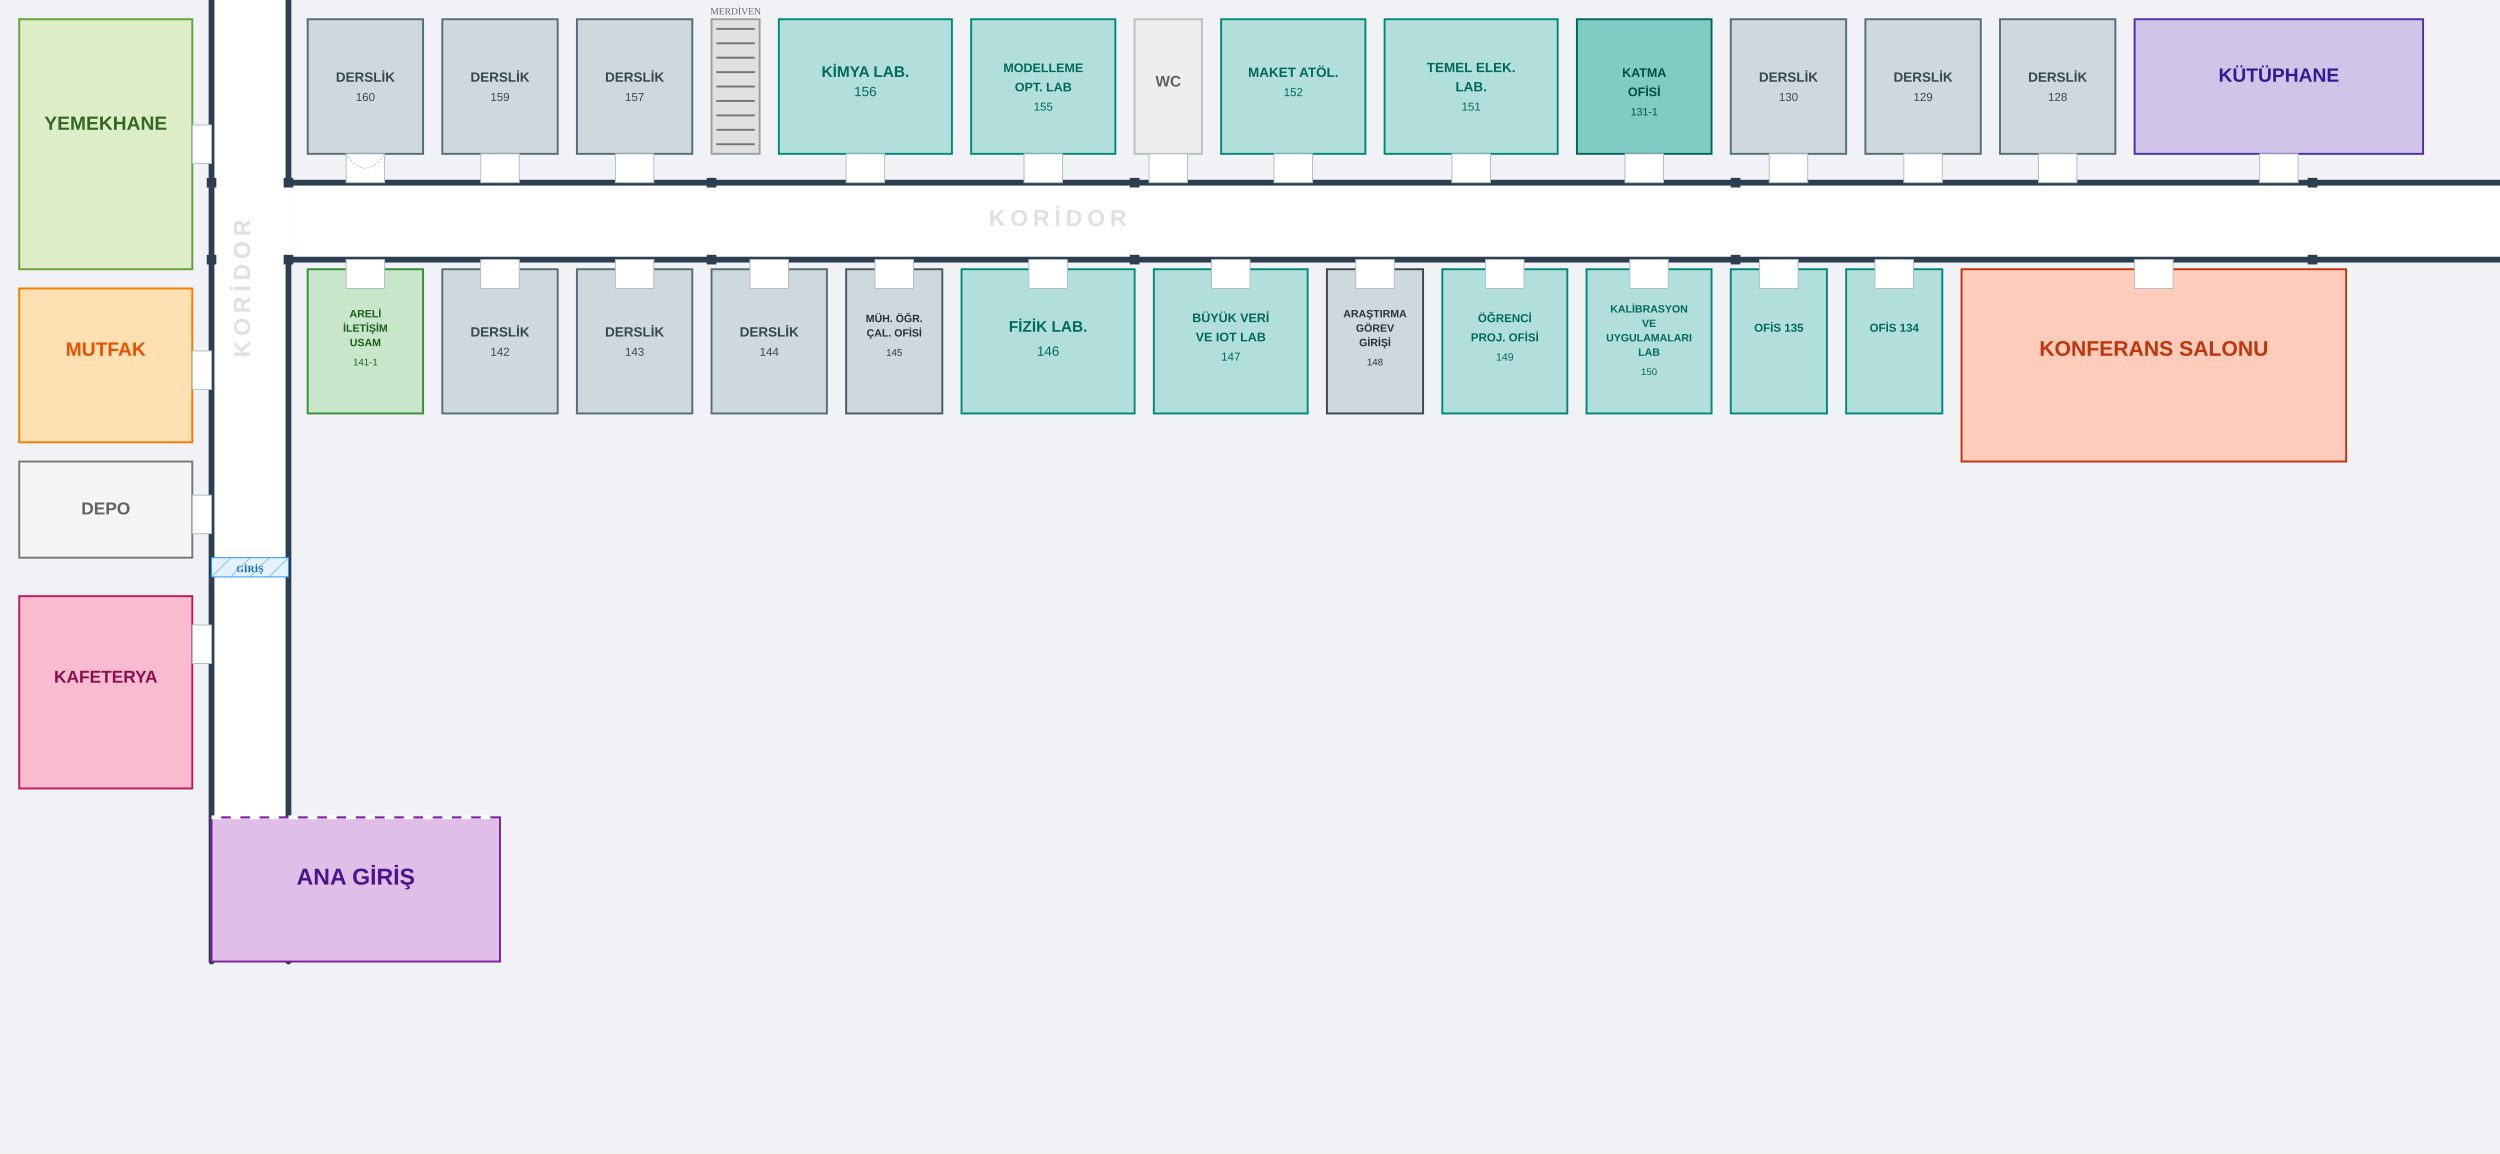
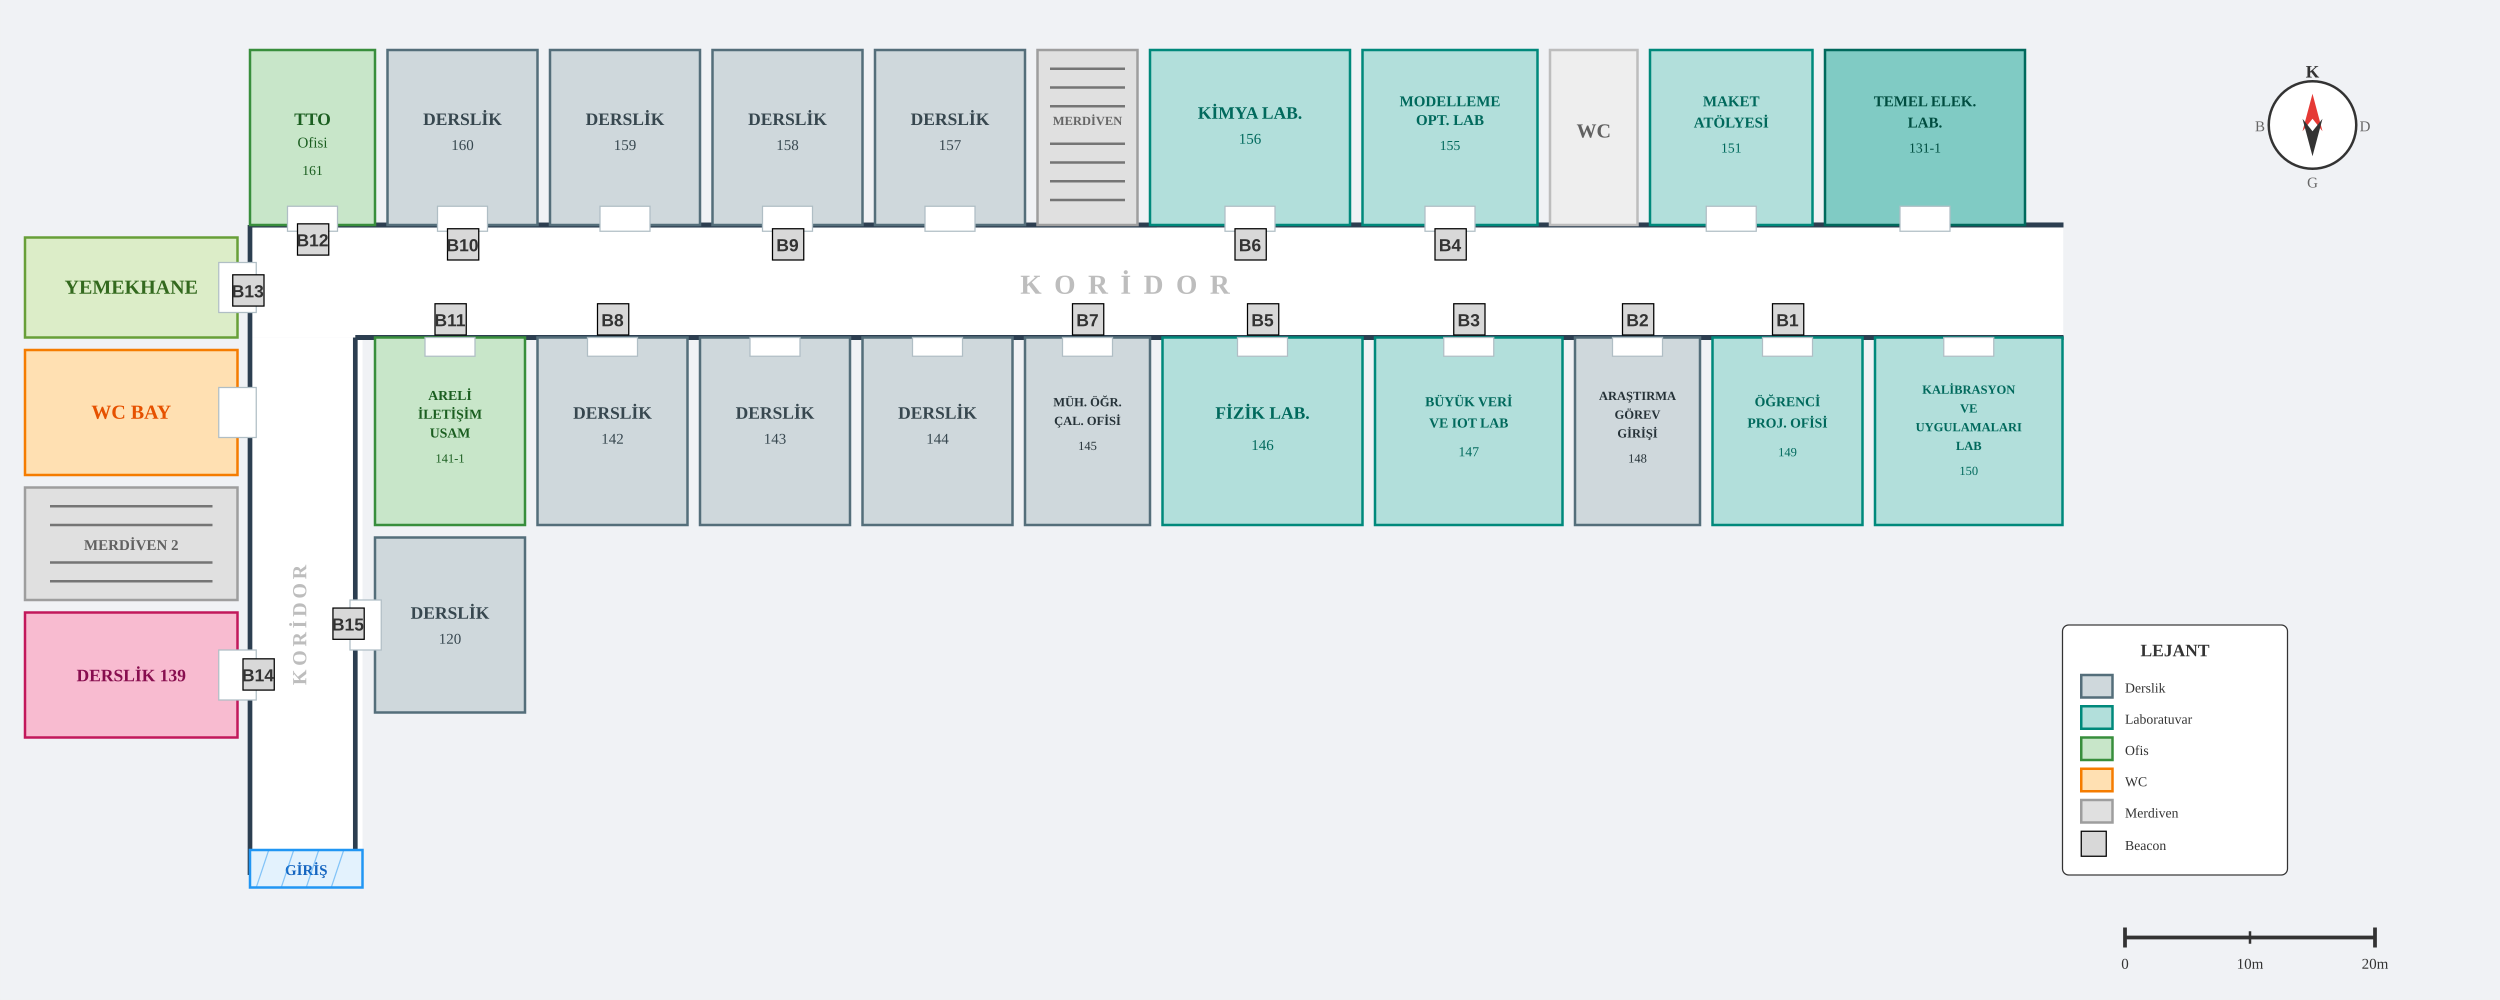
- <svg xmlns="http://www.w3.org/2000/svg" width="2600" height="1200" viewBox="0 0 2600 1200">
-   <rect x="0" y="0" width="2600" height="1200" fill="#f0f2f5" />
-   <rect x="220" y="0" width="80" height="1000" fill="#ffffff" />
-   <rect x="300" y="190" width="2500" height="80" fill="#ffffff" />
-   <g stroke="#2c3e50" stroke-width="6" fill="none" stroke-linecap="round">
-     <line x1="220" y1="0" x2="220" y2="1000" />
-     <line x1="300" y1="0" x2="300" y2="190" />
-     <line x1="300" y1="270" x2="300" y2="1000" />
-     <line x1="300" y1="190" x2="2800" y2="190" />
-     <line x1="300" y1="270" x2="2800" y2="270" />
-   </g>
-   <g fill="#2c3e50">
-     <rect x="215" y="185" width="10" height="10" />
-     <rect x="295" y="185" width="10" height="10" />
-     <rect x="295" y="265" width="10" height="10" />
-     <rect x="215" y="265" width="10" height="10" />
-     <rect x="735" y="185" width="10" height="10" />
-     <rect x="735" y="265" width="10" height="10" />
-     <rect x="1175" y="185" width="10" height="10" />
-     <rect x="1175" y="265" width="10" height="10" />
-     <rect x="1800" y="185" width="10" height="10" />
-     <rect x="1800" y="265" width="10" height="10" />
-     <rect x="2400" y="185" width="10" height="10" />
-     <rect x="2400" y="265" width="10" height="10" />
-   </g>
-   <rect x="1800" y="20" width="120" height="140" fill="#cfd8dc" stroke="#546e7a" stroke-width="2" />
-   <text x="1860" y="85" text-anchor="middle" font-size="14" fill="#37474f" font-weight="bold" font-family="Arial">DERSLİK</text>
-   <text x="1860" y="105" text-anchor="middle" font-size="12" fill="#37474f" font-family="Arial">130</text>
-   <rect x="1840" y="160" width="40" height="30" fill="#fff" stroke="#b0bec5" stroke-width="1" />
-   <rect x="1940" y="20" width="120" height="140" fill="#cfd8dc" stroke="#546e7a" stroke-width="2" />
-   <text x="2000" y="85" text-anchor="middle" font-size="14" fill="#37474f" font-weight="bold" font-family="Arial">DERSLİK</text>
-   <text x="2000" y="105" text-anchor="middle" font-size="12" fill="#37474f" font-family="Arial">129</text>
-   <rect x="1980" y="160" width="40" height="30" fill="#fff" stroke="#b0bec5" stroke-width="1" />
-   <rect x="2080" y="20" width="120" height="140" fill="#cfd8dc" stroke="#546e7a" stroke-width="2" />
-   <text x="2140" y="85" text-anchor="middle" font-size="14" fill="#37474f" font-weight="bold" font-family="Arial">DERSLİK</text>
-   <text x="2140" y="105" text-anchor="middle" font-size="12" fill="#37474f" font-family="Arial">128</text>
-   <rect x="2120" y="160" width="40" height="30" fill="#fff" stroke="#b0bec5" stroke-width="1" />
-   <rect x="2220" y="20" width="300" height="140" fill="#d1c4e9" stroke="#512da8" stroke-width="2" />
-   <text x="2370" y="85" text-anchor="middle" font-size="20" fill="#311b92" font-weight="bold" font-family="Arial">KÜTÜPHANE</text>
-   <rect x="2350" y="160" width="40" height="30" fill="#fff" stroke="#b0bec5" stroke-width="1" />
-   <rect x="1800" y="280" width="100" height="150" fill="#b2dfdb" stroke="#00897b" stroke-width="2" />
-   <text x="1850" y="345" text-anchor="middle" font-size="12" fill="#00695c" font-weight="bold" font-family="Arial">OFİS 135</text>
-   <rect x="1830" y="270" width="40" height="30" fill="#fff" stroke="#b0bec5" stroke-width="1" />
-   <rect x="1920" y="280" width="100" height="150" fill="#b2dfdb" stroke="#00897b" stroke-width="2" />
-   <text x="1970" y="345" text-anchor="middle" font-size="12" fill="#00695c" font-weight="bold" font-family="Arial">OFİS 134</text>
-   <rect x="1950" y="270" width="40" height="30" fill="#fff" stroke="#b0bec5" stroke-width="1" />
-   <rect x="2040" y="280" width="400" height="200" fill="#ffccbc" stroke="#bf360c" stroke-width="2" />
-   <text x="2240" y="370" text-anchor="middle" font-size="22" fill="#bf360c" font-weight="bold" font-family="Arial">KONFERANS SALONU</text>
-   <rect x="2220" y="270" width="40" height="30" fill="#fff" stroke="#b0bec5" stroke-width="1" />
-   <rect x="20" y="620" width="180" height="200" fill="#f8bbd0" stroke="#c2185b" stroke-width="2" />
-   <text x="110" y="710" text-anchor="middle" font-size="18" fill="#880e4f" font-weight="bold" font-family="Arial">KAFETERYA</text>
-   <rect x="200" y="650" width="20" height="40" fill="#fff" stroke="#b0bec5" stroke-width="1" />
-   <rect x="220" y="850" width="300" height="150" fill="#e1bee7" stroke="#7b1fa2" stroke-width="2" />
-   <text x="370" y="920" text-anchor="middle" font-size="24" fill="#4a148c" font-weight="bold" font-family="Arial">ANA GİRİŞ</text>
-   <path d="M220 850 L520 850" stroke="#fff" stroke-width="4" stroke-dasharray="10,10" />
-   <rect x="320" y="20" width="120" height="140" fill="#cfd8dc" stroke="#546e7a" stroke-width="2" />
-   <text x="380" y="85" text-anchor="middle" font-size="14" fill="#37474f" font-weight="bold" font-family="Arial">DERSLİK</text>
-   <text x="380" y="105" text-anchor="middle" font-size="12" fill="#37474f" font-family="Arial">160</text>
-   <rect x="360" y="160" width="40" height="30" fill="#fff" stroke="#b0bec5" stroke-width="1" />
-   <path d="M360 160 Q380 190 400 160" fill="none" stroke="#b0bec5" stroke-width="1" stroke-dasharray="2,2" />
-   <rect x="460" y="20" width="120" height="140" fill="#cfd8dc" stroke="#546e7a" stroke-width="2" />
-   <text x="520" y="85" text-anchor="middle" font-size="14" fill="#37474f" font-weight="bold" font-family="Arial">DERSLİK</text>
-   <text x="520" y="105" text-anchor="middle" font-size="12" fill="#37474f" font-family="Arial">159</text>
-   <rect x="500" y="160" width="40" height="30" fill="#fff" stroke="#b0bec5" stroke-width="1" />
-   <rect x="600" y="20" width="120" height="140" fill="#cfd8dc" stroke="#546e7a" stroke-width="2" />
-   <text x="660" y="85" text-anchor="middle" font-size="14" fill="#37474f" font-weight="bold" font-family="Arial">DERSLİK</text>
-   <text x="660" y="105" text-anchor="middle" font-size="12" fill="#37474f" font-family="Arial">157</text>
-   <rect x="640" y="160" width="40" height="30" fill="#fff" stroke="#b0bec5" stroke-width="1" />
-   <rect x="740" y="20" width="50" height="140" fill="#e0e0e0" stroke="#9e9e9e" stroke-width="2" />
-   <g stroke="#757575" stroke-width="2">
-     <line x1="745" y1="30" x2="785" y2="30" />
-     <line x1="745" y1="45" x2="785" y2="45" />
-     <line x1="745" y1="60" x2="785" y2="60" />
-     <line x1="745" y1="75" x2="785" y2="75" />
-     <line x1="745" y1="90" x2="785" y2="90" />
-     <line x1="745" y1="105" x2="785" y2="105" />
-     <line x1="745" y1="120" x2="785" y2="120" />
-     <line x1="745" y1="135" x2="785" y2="135" />
-     <line x1="745" y1="150" x2="785" y2="150" />
-   </g>
-   <text x="765" y="15" text-anchor="middle" font-size="10" fill="#666">MERDİVEN</text>
-   <rect x="810" y="20" width="180" height="140" fill="#b2dfdb" stroke="#00897b" stroke-width="2" />
-   <text x="900" y="80" text-anchor="middle" font-size="16" fill="#00695c" font-weight="bold" font-family="Arial">KİMYA LAB.</text>
-   <text x="900" y="100" text-anchor="middle" font-size="14" fill="#00695c" font-family="Arial">156</text>
-   <rect x="880" y="160" width="40" height="30" fill="#fff" stroke="#b0bec5" stroke-width="1" />
-   <rect x="1010" y="20" width="150" height="140" fill="#b2dfdb" stroke="#00897b" stroke-width="2" />
-   <text x="1085" y="75" text-anchor="middle" font-size="13" fill="#00695c" font-weight="bold" font-family="Arial">MODELLEME</text>
-   <text x="1085" y="95" text-anchor="middle" font-size="13" fill="#00695c" font-weight="bold" font-family="Arial">OPT. LAB</text>
-   <text x="1085" y="115" text-anchor="middle" font-size="12" fill="#00695c" font-family="Arial">155</text>
-   <rect x="1065" y="160" width="40" height="30" fill="#fff" stroke="#b0bec5" stroke-width="1" />
-   <rect x="1180" y="20" width="70" height="140" fill="#eeeeee" stroke="#bdbdbd" stroke-width="2" />
-   <text x="1215" y="90" text-anchor="middle" font-size="16" fill="#616161" font-weight="bold" font-family="Arial">WC</text>
-   <rect x="1195" y="160" width="40" height="30" fill="#fff" stroke="#b0bec5" stroke-width="1" />
-   <rect x="1270" y="20" width="150" height="140" fill="#b2dfdb" stroke="#00897b" stroke-width="2" />
-   <text x="1345" y="80" text-anchor="middle" font-size="14" fill="#00695c" font-weight="bold" font-family="Arial">MAKET ATÖL.</text>
-   <text x="1345" y="100" text-anchor="middle" font-size="12" fill="#00695c" font-family="Arial">152</text>
-   <rect x="1325" y="160" width="40" height="30" fill="#fff" stroke="#b0bec5" stroke-width="1" />
-   <rect x="1440" y="20" width="180" height="140" fill="#b2dfdb" stroke="#00897b" stroke-width="2" />
-   <text x="1530" y="75" text-anchor="middle" font-size="14" fill="#00695c" font-weight="bold" font-family="Arial">TEMEL ELEK.</text>
-   <text x="1530" y="95" text-anchor="middle" font-size="14" fill="#00695c" font-weight="bold" font-family="Arial">LAB.</text>
-   <text x="1530" y="115" text-anchor="middle" font-size="12" fill="#00695c" font-family="Arial">151</text>
-   <rect x="1510" y="160" width="40" height="30" fill="#fff" stroke="#b0bec5" stroke-width="1" />
-   <rect x="1640" y="20" width="140" height="140" fill="#80cbc4" stroke="#00695c" stroke-width="2" />
-   <text x="1710" y="80" text-anchor="middle" font-size="13" fill="#004d40" font-weight="bold" font-family="Arial">KATMA</text>
-   <text x="1710" y="100" text-anchor="middle" font-size="13" fill="#004d40" font-weight="bold" font-family="Arial">OFİSİ</text>
-   <text x="1710" y="120" text-anchor="middle" font-size="11" fill="#004d40" font-family="Arial">131-1</text>
-   <rect x="1690" y="160" width="40" height="30" fill="#fff" stroke="#b0bec5" stroke-width="1" />
-   <text x="1100" y="235" text-anchor="middle" font-size="24" fill="#e0e0e0" font-weight="bold" font-family="Arial" letter-spacing="5">KORİDOR</text>
-   <text x="260" y="300" text-anchor="middle" font-size="24" fill="#e0e0e0" font-weight="bold" font-family="Arial" letter-spacing="5" transform="rotate(-90 260 300)">KORİDOR</text>
-   <rect x="20" y="20" width="180" height="260" fill="#dcedc8" stroke="#689f38" stroke-width="2" />
-   <text x="110" y="135" text-anchor="middle" font-size="20" fill="#33691e" font-weight="bold" font-family="Arial">YEMEKHANE</text>
-   <rect x="200" y="130" width="20" height="40" fill="#fff" stroke="#b0bec5" stroke-width="1" />
-   <rect x="20" y="300" width="180" height="160" fill="#ffe0b2" stroke="#f57c00" stroke-width="2" />
-   <text x="110" y="370" text-anchor="middle" font-size="20" fill="#e65100" font-weight="bold" font-family="Arial">MUTFAK</text>
-   <rect x="200" y="365" width="20" height="40" fill="#fff" stroke="#b0bec5" stroke-width="1" />
-   <rect x="20" y="480" width="180" height="100" fill="#f5f5f5" stroke="#757575" stroke-width="2" />
-   <text x="110" y="535" text-anchor="middle" font-size="18" fill="#616161" font-weight="bold" font-family="Arial">DEPO</text>
-   <rect x="200" y="515" width="20" height="40" fill="#fff" stroke="#b0bec5" stroke-width="1" />
-   <rect x="220" y="580" width="80" height="20" fill="#e3f2fd" stroke="#2196f3" stroke-width="1" />
-   <text x="260" y="595" text-anchor="middle" font-size="10" fill="#1565c0" font-weight="bold">GİRİŞ</text>
-   <path d="M220 600 L240 580 M240 600 L260 580 M260 600 L280 580 M280 600 L300 580" stroke="#2196f3" stroke-width="1" opacity="0.5" />
-   <rect x="320" y="280" width="120" height="150" fill="#c8e6c9" stroke="#388e3c" stroke-width="2" />
-   <text x="380" y="330" text-anchor="middle" font-size="11" fill="#1b5e20" font-weight="bold" font-family="Arial">ARELİ</text>
-   <text x="380" y="345" text-anchor="middle" font-size="11" fill="#1b5e20" font-weight="bold" font-family="Arial">İLETİŞİM</text>
-   <text x="380" y="360" text-anchor="middle" font-size="11" fill="#1b5e20" font-weight="bold" font-family="Arial">USAM</text>
-   <text x="380" y="380" text-anchor="middle" font-size="10" fill="#1b5e20" font-family="Arial">141-1</text>
-   <rect x="360" y="270" width="40" height="30" fill="#fff" stroke="#b0bec5" stroke-width="1" />
-   <rect x="460" y="280" width="120" height="150" fill="#cfd8dc" stroke="#546e7a" stroke-width="2" />
-   <text x="520" y="350" text-anchor="middle" font-size="14" fill="#37474f" font-weight="bold" font-family="Arial">DERSLİK</text>
-   <text x="520" y="370" text-anchor="middle" font-size="12" fill="#37474f" font-family="Arial">142</text>
-   <rect x="500" y="270" width="40" height="30" fill="#fff" stroke="#b0bec5" stroke-width="1" />
-   <rect x="600" y="280" width="120" height="150" fill="#cfd8dc" stroke="#546e7a" stroke-width="2" />
-   <text x="660" y="350" text-anchor="middle" font-size="14" fill="#37474f" font-weight="bold" font-family="Arial">DERSLİK</text>
-   <text x="660" y="370" text-anchor="middle" font-size="12" fill="#37474f" font-family="Arial">143</text>
-   <rect x="640" y="270" width="40" height="30" fill="#fff" stroke="#b0bec5" stroke-width="1" />
-   <rect x="740" y="280" width="120" height="150" fill="#cfd8dc" stroke="#546e7a" stroke-width="2" />
-   <text x="800" y="350" text-anchor="middle" font-size="14" fill="#37474f" font-weight="bold" font-family="Arial">DERSLİK</text>
-   <text x="800" y="370" text-anchor="middle" font-size="12" fill="#37474f" font-family="Arial">144</text>
-   <rect x="780" y="270" width="40" height="30" fill="#fff" stroke="#b0bec5" stroke-width="1" />
-   <rect x="880" y="280" width="100" height="150" fill="#cfd8dc" stroke="#455a64" stroke-width="2" />
-   <text x="930" y="335" text-anchor="middle" font-size="11" fill="#263238" font-weight="bold" font-family="Arial">MÜH. ÖĞR.</text>
-   <text x="930" y="350" text-anchor="middle" font-size="11" fill="#263238" font-weight="bold" font-family="Arial">ÇAL. OFİSİ</text>
-   <text x="930" y="370" text-anchor="middle" font-size="10" fill="#263238" font-family="Arial">145</text>
-   <rect x="910" y="270" width="40" height="30" fill="#fff" stroke="#b0bec5" stroke-width="1" />
-   <rect x="1000" y="280" width="180" height="150" fill="#b2dfdb" stroke="#00897b" stroke-width="2" />
-   <text x="1090" y="345" text-anchor="middle" font-size="16" fill="#00695c" font-weight="bold" font-family="Arial">FİZİK LAB.</text>
-   <text x="1090" y="370" text-anchor="middle" font-size="14" fill="#00695c" font-family="Arial">146</text>
-   <rect x="1070" y="270" width="40" height="30" fill="#fff" stroke="#b0bec5" stroke-width="1" />
-   <rect x="1200" y="280" width="160" height="150" fill="#b2dfdb" stroke="#00897b" stroke-width="2" />
-   <text x="1280" y="335" text-anchor="middle" font-size="13" fill="#00695c" font-weight="bold" font-family="Arial">BÜYÜK VERİ</text>
-   <text x="1280" y="355" text-anchor="middle" font-size="13" fill="#00695c" font-weight="bold" font-family="Arial">VE IOT LAB</text>
-   <text x="1280" y="375" text-anchor="middle" font-size="12" fill="#00695c" font-family="Arial">147</text>
-   <rect x="1260" y="270" width="40" height="30" fill="#fff" stroke="#b0bec5" stroke-width="1" />
-   <rect x="1380" y="280" width="100" height="150" fill="#cfd8dc" stroke="#37474f" stroke-width="2" />
-   <text x="1430" y="330" text-anchor="middle" font-size="11" fill="#263238" font-weight="bold" font-family="Arial">ARAŞTIRMA</text>
-   <text x="1430" y="345" text-anchor="middle" font-size="11" fill="#263238" font-weight="bold" font-family="Arial">GÖREV</text>
-   <text x="1430" y="360" text-anchor="middle" font-size="11" fill="#263238" font-weight="bold" font-family="Arial">GİRİŞİ</text>
-   <text x="1430" y="380" text-anchor="middle" font-size="10" fill="#263238" font-family="Arial">148</text>
-   <rect x="1410" y="270" width="40" height="30" fill="#fff" stroke="#b0bec5" stroke-width="1" />
-   <rect x="1500" y="280" width="130" height="150" fill="#b2dfdb" stroke="#00897b" stroke-width="2" />
-   <text x="1565" y="335" text-anchor="middle" font-size="12" fill="#00695c" font-weight="bold" font-family="Arial">ÖĞRENCİ</text>
-   <text x="1565" y="355" text-anchor="middle" font-size="12" fill="#00695c" font-weight="bold" font-family="Arial">PROJ. OFİSİ</text>
-   <text x="1565" y="375" text-anchor="middle" font-size="11" fill="#00695c" font-family="Arial">149</text>
-   <rect x="1545" y="270" width="40" height="30" fill="#fff" stroke="#b0bec5" stroke-width="1" />
-   <rect x="1650" y="280" width="130" height="150" fill="#b2dfdb" stroke="#00897b" stroke-width="2" />
-   <text x="1715" y="325" text-anchor="middle" font-size="11" fill="#00695c" font-weight="bold" font-family="Arial">KALİBRASYON</text>
-   <text x="1715" y="340" text-anchor="middle" font-size="11" fill="#00695c" font-weight="bold" font-family="Arial">VE</text>
-   <text x="1715" y="355" text-anchor="middle" font-size="11" fill="#00695c" font-weight="bold" font-family="Arial">UYGULAMALARI</text>
-   <text x="1715" y="370" text-anchor="middle" font-size="11" fill="#00695c" font-weight="bold" font-family="Arial">LAB</text>
-   <text x="1715" y="390" text-anchor="middle" font-size="10" fill="#00695c" font-family="Arial">150</text>
-   <rect x="1695" y="270" width="40" height="30" fill="#fff" stroke="#b0bec5" stroke-width="1" />
+ <svg xmlns="http://www.w3.org/2000/svg" width="2000" height="800" viewBox="0 0 2000 800">
+   <defs>
+     <style>
+       .room { stroke-width: 2; }
+       .classroom { fill: #cfd8dc; stroke: #546e7a; }
+       .lab { fill: #b2dfdb; stroke: #00897b; }
+       .office { fill: #c8e6c9; stroke: #388e3c; }
+       .wc { fill: #ffe0b2; stroke: #f57c00; }
+       .cafeteria { fill: #dcedc8; stroke: #689f38; }
+       .stairs { fill: #e0e0e0; stroke: #9e9e9e; }
+       .corridor { fill: #ffffff; }
+       .door { fill: #fff; stroke: #b0bec5; stroke-width: 1; }
+       .beacon { fill: #d8d8d8; stroke: #000000; stroke-width: 1; }
+       .beacon-label { font-family: Arial, sans-serif; font-size: 14px; font-weight: bold; fill: #333; }
+       .room-label { font-family: Arial, sans-serif; font-weight: bold; }
+       .room-number { font-family: Arial, sans-serif; }
+     </style>
+   </defs>
+   <rect width="2000" height="800" fill="#f0f2f5" x="0.172" y="-0.164" />
+   <rect id="corridor-main" data-type="corridor" data-name="Ana Koridor" x="200" y="180" width="1450.58" height="90" class="corridor" fill="#ffffff" style="" />
+   <rect id="corridor-left" data-type="corridor" data-name="Sol Koridor" x="200" y="270" width="90" height="430" class="corridor" fill="#ffffff" />
+   <g stroke="#2c3e50" stroke-width="4" fill="none" style="" transform="matrix(0.936001, -0.000008, 0, 1, 12.7999, 0.00896)">
+     <line x1="200" y1="180" x2="1750" y2="180" />
+     <line x1="290" y1="270" x2="1750" y2="270" />
+     <line x1="200" y1="180" x2="200" y2="700" />
+     <line x1="290" y1="270" x2="290" y2="700" />
+   </g>
+   <text x="900" y="235" text-anchor="middle" font-size="22" fill="#bdbdbd" font-weight="bold" letter-spacing="10" style="white-space: pre;">KORİDOR</text>
+   <text x="245" y="500" text-anchor="middle" font-size="16" fill="#bdbdbd" font-weight="bold" letter-spacing="3" transform="rotate(-90, 245, 500)" style="white-space: pre;">KORİDOR</text>
+   <g id="room-161" data-room-id="161" data-room-name="TTO Ofisi" data-type="office">
+     <rect x="200" y="40" width="100" height="140" class="room office" />
+     <text x="250" y="100" text-anchor="middle" font-size="14" fill="#1b5e20" font-weight="bold" style="white-space: pre;">TTO</text>
+     <text x="250" y="118" text-anchor="middle" font-size="12" fill="#1b5e20" style="white-space: pre;">Ofisi</text>
+     <text x="250" y="140" text-anchor="middle" font-size="11" fill="#1b5e20" style="white-space: pre;">161</text>
+     <rect x="230" y="165" width="40" height="20" class="door" />
+   </g>
+   <g id="room-160" data-room-id="160" data-room-name="Derslik" data-type="classroom">
+     <rect x="310" y="40" width="120" height="140" class="room classroom" />
+     <text x="370" y="100" text-anchor="middle" font-size="14" fill="#37474f" font-weight="bold" style="white-space: pre;">DERSLİK</text>
+     <text x="370" y="120" text-anchor="middle" font-size="12" fill="#37474f" style="white-space: pre;">160</text>
+     <rect x="350" y="165" width="40" height="20" class="door" />
+   </g>
+   <g id="room-159" data-room-id="159" data-room-name="Derslik" data-type="classroom">
+     <rect x="440" y="40" width="120" height="140" class="room classroom" />
+     <text x="500" y="100" text-anchor="middle" font-size="14" fill="#37474f" font-weight="bold" style="white-space: pre;">DERSLİK</text>
+     <text x="500" y="120" text-anchor="middle" font-size="12" fill="#37474f" style="white-space: pre;">159</text>
+     <rect x="480" y="165" width="40" height="20" class="door" />
+   </g>
+   <g id="room-158" data-room-id="158" data-room-name="Derslik" data-type="classroom">
+     <rect x="570" y="40" width="120" height="140" class="room classroom" />
+     <text x="630" y="100" text-anchor="middle" font-size="14" fill="#37474f" font-weight="bold" style="white-space: pre;">DERSLİK</text>
+     <text x="630" y="120" text-anchor="middle" font-size="12" fill="#37474f" style="white-space: pre;">158</text>
+     <rect x="610" y="165" width="40" height="20" class="door" />
+   </g>
+   <g id="room-157" data-room-id="157" data-room-name="Derslik" data-type="classroom">
+     <rect x="700" y="40" width="120" height="140" class="room classroom" />
+     <text x="760" y="100" text-anchor="middle" font-size="14" fill="#37474f" font-weight="bold" style="white-space: pre;">DERSLİK</text>
+     <text x="760" y="120" text-anchor="middle" font-size="12" fill="#37474f" style="white-space: pre;">157</text>
+     <rect x="740" y="165" width="40" height="20" class="door" />
+   </g>
+   <g id="stairs-1" data-type="stairs" data-name="Merdiven 1">
+     <rect x="830" y="40" width="80" height="140" class="room stairs" />
+     <text x="870" y="100" text-anchor="middle" font-size="10" fill="#666" font-weight="bold" style="white-space: pre;">MERDİVEN</text>
+     <g stroke="#757575" stroke-width="2">
+       <line x1="840" y1="55" x2="900" y2="55" />
+       <line x1="840" y1="70" x2="900" y2="70" />
+       <line x1="840" y1="85" x2="900" y2="85" />
+       <line x1="840" y1="115" x2="900" y2="115" />
+       <line x1="840" y1="130" x2="900" y2="130" />
+       <line x1="840" y1="145" x2="900" y2="145" />
+       <line x1="840" y1="160" x2="900" y2="160" />
+     </g>
+   </g>
+   <g id="room-156" data-room-id="156" data-room-name="Kimya Lab" data-type="lab">
+     <rect x="920" y="40" width="160" height="140" class="room lab" />
+     <text x="1000" y="95" text-anchor="middle" font-size="14" fill="#00695c" font-weight="bold" style="white-space: pre;">KİMYA LAB.</text>
+     <text x="1000" y="115" text-anchor="middle" font-size="12" fill="#00695c" style="white-space: pre;">156</text>
+     <rect x="980" y="165" width="40" height="20" class="door" />
+   </g>
+   <g id="room-155" data-room-id="155" data-room-name="Modelleme Opt. Lab" data-type="lab">
+     <rect x="1090" y="40" width="140" height="140" class="room lab" />
+     <text x="1160" y="85" text-anchor="middle" font-size="12" fill="#00695c" font-weight="bold" style="white-space: pre;">MODELLEME</text>
+     <text x="1160" y="100" text-anchor="middle" font-size="12" fill="#00695c" font-weight="bold" style="white-space: pre;">OPT. LAB</text>
+     <text x="1160" y="120" text-anchor="middle" font-size="11" fill="#00695c" style="white-space: pre;">155</text>
+     <rect x="1140" y="165" width="40" height="20" class="door" />
+   </g>
+   <g id="wc-1" data-room-id="WC1" data-room-name="WC" data-type="wc">
+     <rect x="1240" y="40" width="70" height="140" class="room" fill="#eeeeee" stroke="#bdbdbd" />
+     <text x="1275" y="110" text-anchor="middle" font-size="16" fill="#616161" font-weight="bold" style="white-space: pre;">WC</text>
+   </g>
+   <g id="room-151" data-room-id="151" data-room-name="Maket Atölyesi" data-type="lab">
+     <rect x="1320" y="40" width="130" height="140" class="room lab" />
+     <text x="1385" y="85" text-anchor="middle" font-size="12" fill="#00695c" font-weight="bold" style="white-space: pre;">MAKET</text>
+     <text x="1385" y="102" text-anchor="middle" font-size="12" fill="#00695c" font-weight="bold" style="white-space: pre;">ATÖLYESİ</text>
+     <text x="1385" y="122" text-anchor="middle" font-size="11" fill="#00695c" style="white-space: pre;">151</text>
+     <rect x="1365" y="165" width="40" height="20" class="door" />
+   </g>
+   <g id="room-131" data-room-id="131" data-room-name="Temel Elektronik Lab" data-type="lab">
+     <rect x="1460" y="40" width="160" height="140" class="room" fill="#80cbc4" stroke="#00695c" stroke-width="2" />
+     <text x="1540" y="85" text-anchor="middle" font-size="12" fill="#004d40" font-weight="bold" style="white-space: pre;">TEMEL ELEK.</text>
+     <text x="1540" y="102" text-anchor="middle" font-size="12" fill="#004d40" font-weight="bold" style="white-space: pre;">LAB.</text>
+     <text x="1540" y="122" text-anchor="middle" font-size="11" fill="#004d40" style="white-space: pre;">131-1</text>
+     <rect x="1520" y="165" width="40" height="20" class="door" />
+   </g>
+   <g id="room-141" data-room-id="141" data-room-name="Areli İletişim USAM" data-type="office">
+     <rect x="300" y="270" width="120" height="150" class="room office" />
+     <text x="360" y="320" text-anchor="middle" font-size="11" fill="#1b5e20" font-weight="bold" style="white-space: pre;">ARELİ</text>
+     <text x="360" y="335" text-anchor="middle" font-size="11" fill="#1b5e20" font-weight="bold" style="white-space: pre;">İLETİŞİM</text>
+     <text x="360" y="350" text-anchor="middle" font-size="11" fill="#1b5e20" font-weight="bold" style="white-space: pre;">USAM</text>
+     <text x="360" y="370" text-anchor="middle" font-size="10" fill="#1b5e20" style="white-space: pre;">141-1</text>
+     <rect x="340" y="270" width="40" height="15" class="door" />
+   </g>
+   <g id="room-142" data-room-id="142" data-room-name="Derslik" data-type="classroom">
+     <rect x="430" y="270" width="120" height="150" class="room classroom" />
+     <text x="490" y="335" text-anchor="middle" font-size="14" fill="#37474f" font-weight="bold" style="white-space: pre;">DERSLİK</text>
+     <text x="490" y="355" text-anchor="middle" font-size="12" fill="#37474f" style="white-space: pre;">142</text>
+     <rect x="470" y="270" width="40" height="15" class="door" />
+   </g>
+   <g id="room-143" data-room-id="143" data-room-name="Derslik" data-type="classroom">
+     <rect x="560" y="270" width="120" height="150" class="room classroom" />
+     <text x="620" y="335" text-anchor="middle" font-size="14" fill="#37474f" font-weight="bold" style="white-space: pre;">DERSLİK</text>
+     <text x="620" y="355" text-anchor="middle" font-size="12" fill="#37474f" style="white-space: pre;">143</text>
+     <rect x="600" y="270" width="40" height="15" class="door" />
+   </g>
+   <g id="room-144" data-room-id="144" data-room-name="Derslik" data-type="classroom">
+     <rect x="690" y="270" width="120" height="150" class="room classroom" />
+     <text x="750" y="335" text-anchor="middle" font-size="14" fill="#37474f" font-weight="bold" style="white-space: pre;">DERSLİK</text>
+     <text x="750" y="355" text-anchor="middle" font-size="12" fill="#37474f" style="white-space: pre;">144</text>
+     <rect x="730" y="270" width="40" height="15" class="door" />
+   </g>
+   <g id="room-145" data-room-id="145" data-room-name="Müh. Öğr. Çal. Ofisi" data-type="office">
+     <rect x="820" y="270" width="100" height="150" class="room classroom" />
+     <text x="870" y="325" text-anchor="middle" font-size="10" fill="#263238" font-weight="bold" style="white-space: pre;">MÜH. ÖĞR.</text>
+     <text x="870" y="340" text-anchor="middle" font-size="10" fill="#263238" font-weight="bold" style="white-space: pre;">ÇAL. OFİSİ</text>
+     <text x="870" y="360" text-anchor="middle" font-size="10" fill="#263238" style="white-space: pre;">145</text>
+     <rect x="850" y="270" width="40" height="15" class="door" />
+   </g>
+   <g id="room-146" data-room-id="146" data-room-name="Fizik Lab" data-type="lab">
+     <rect x="930" y="270" width="160" height="150" class="room lab" />
+     <text x="1010" y="335" text-anchor="middle" font-size="14" fill="#00695c" font-weight="bold" style="white-space: pre;">FİZİK LAB.</text>
+     <text x="1010" y="360" text-anchor="middle" font-size="12" fill="#00695c" style="white-space: pre;">146</text>
+     <rect x="990" y="270" width="40" height="15" class="door" />
+   </g>
+   <g id="room-147" data-room-id="147" data-room-name="Büyük Veri ve IoT Lab" data-type="lab">
+     <rect x="1100" y="270" width="150" height="150" class="room lab" />
+     <text x="1175" y="325" text-anchor="middle" font-size="11" fill="#00695c" font-weight="bold" style="white-space: pre;">BÜYÜK VERİ</text>
+     <text x="1175" y="342" text-anchor="middle" font-size="11" fill="#00695c" font-weight="bold" style="white-space: pre;">VE IOT LAB</text>
+     <text x="1175" y="365" text-anchor="middle" font-size="11" fill="#00695c" style="white-space: pre;">147</text>
+     <rect x="1155" y="270" width="40" height="15" class="door" />
+   </g>
+   <g id="room-148" data-room-id="148" data-room-name="Araştırma Görev Girişi" data-type="office">
+     <rect x="1260" y="270" width="100" height="150" class="room classroom" />
+     <text x="1310" y="320" text-anchor="middle" font-size="10" fill="#263238" font-weight="bold" style="white-space: pre;">ARAŞTIRMA</text>
+     <text x="1310" y="335" text-anchor="middle" font-size="10" fill="#263238" font-weight="bold" style="white-space: pre;">GÖREV</text>
+     <text x="1310" y="350" text-anchor="middle" font-size="10" fill="#263238" font-weight="bold" style="white-space: pre;">GİRİŞİ</text>
+     <text x="1310" y="370" text-anchor="middle" font-size="10" fill="#263238" style="white-space: pre;">148</text>
+     <rect x="1290" y="270" width="40" height="15" class="door" />
+   </g>
+   <g id="room-149" data-room-id="149" data-room-name="Öğrenci Proje Ofisi" data-type="lab">
+     <rect x="1370" y="270" width="120" height="150" class="room lab" />
+     <text x="1430" y="325" text-anchor="middle" font-size="11" fill="#00695c" font-weight="bold" style="white-space: pre;">ÖĞRENCİ</text>
+     <text x="1430" y="342" text-anchor="middle" font-size="11" fill="#00695c" font-weight="bold" style="white-space: pre;">PROJ. OFİSİ</text>
+     <text x="1430" y="365" text-anchor="middle" font-size="10" fill="#00695c" style="white-space: pre;">149</text>
+     <rect x="1410" y="270" width="40" height="15" class="door" />
+   </g>
+   <g id="room-150" data-room-id="150" data-room-name="Kalibrasyon Lab" data-type="lab">
+     <rect x="1500" y="270" width="150" height="150" class="room lab" />
+     <text x="1575" y="315" text-anchor="middle" font-size="10" fill="#00695c" font-weight="bold" style="white-space: pre;">KALİBRASYON</text>
+     <text x="1575" y="330" text-anchor="middle" font-size="10" fill="#00695c" font-weight="bold" style="white-space: pre;">VE</text>
+     <text x="1575" y="345" text-anchor="middle" font-size="10" fill="#00695c" font-weight="bold" style="white-space: pre;">UYGULAMALARI</text>
+     <text x="1575" y="360" text-anchor="middle" font-size="10" fill="#00695c" font-weight="bold" style="white-space: pre;">LAB</text>
+     <text x="1575" y="380" text-anchor="middle" font-size="10" fill="#00695c" style="white-space: pre;">150</text>
+     <rect x="1555" y="270" width="40" height="15" class="door" />
+   </g>
+   <g id="room-yemekhane" data-room-id="YEMEKHANE" data-room-name="Yemekhane" data-type="cafeteria">
+     <rect x="20" y="190" width="170" height="80" class="room cafeteria" />
+     <text x="105" y="235" text-anchor="middle" font-size="16" fill="#33691e" font-weight="bold" style="white-space: pre;">YEMEKHANE</text>
+     <rect x="175" y="210" width="30" height="40" class="door" />
+   </g>
+   <g id="room-wc-bay" data-room-id="WC-BAY" data-room-name="WC Bay" data-type="wc">
+     <rect x="20" y="280" width="170" height="100" class="room wc" />
+     <text x="105" y="335" text-anchor="middle" font-size="16" fill="#e65100" font-weight="bold" style="white-space: pre;">WC BAY</text>
+     <rect x="175" y="310" width="30" height="40" class="door" />
+   </g>
+   <g id="stairs-left" data-type="stairs" data-name="Merdiven Sol">
+     <rect x="20" y="390" width="170" height="90" class="room stairs" />
+     <text x="105" y="440" text-anchor="middle" font-size="12" fill="#616161" font-weight="bold" style="white-space: pre;">MERDİVEN 2</text>
+     <g stroke="#757575" stroke-width="2">
+       <line x1="40" y1="405" x2="170" y2="405" />
+       <line x1="40" y1="420" x2="170" y2="420" />
+       <line x1="40" y1="450" x2="170" y2="450" />
+       <line x1="40" y1="465" x2="170" y2="465" />
+     </g>
+   </g>
+   <g id="room-139" data-room-id="139" data-room-name="Derslik" data-type="classroom">
+     <rect x="20" y="490" width="170" height="100" class="room" fill="#f8bbd0" stroke="#c2185b" stroke-width="2" />
+     <text x="105" y="545" text-anchor="middle" font-size="14" fill="#880e4f" font-weight="bold" style="white-space: pre;">DERSLİK 139</text>
+     <rect x="175" y="520" width="30" height="40" class="door" />
+   </g>
+   <g id="room-120" data-room-id="120" data-room-name="Derslik" data-type="classroom">
+     <rect x="300" y="430" width="120" height="140" class="room classroom" />
+     <text x="360" y="495" text-anchor="middle" font-size="14" fill="#37474f" font-weight="bold" style="white-space: pre;">DERSLİK</text>
+     <text x="360" y="515" text-anchor="middle" font-size="12" fill="#37474f" style="white-space: pre;">120</text>
+     <rect x="280" y="480" width="25" height="40" class="door" />
+   </g>
+   <g id="entrance" data-type="entrance">
+     <rect x="200" y="680" width="90" height="30" fill="#e3f2fd" stroke="#2196f3" stroke-width="2" />
+     <text x="245" y="700" text-anchor="middle" font-size="12" fill="#1565c0" font-weight="bold" style="white-space: pre;">GİRİŞ</text>
+     <path d="M 205 710 L 215 680 M 225 710 L 235 680 M 245 710 L 255 680 M 265 710 L 275 680" stroke="#2196f3" stroke-width="1" opacity="0.5" />
+   </g>
+   <g id="beacon-B1" data-beacon-id="B1" data-x="1430" data-y="255" data-nearest-room="149">
+     <rect x="1418" y="243" width="25" height="25" class="beacon" />
+     <text x="1430" y="261" text-anchor="middle" class="beacon-label" style="white-space: pre;">B1</text>
+   </g>
+   <g id="beacon-B2" data-beacon-id="B2" data-x="1310" data-y="255" data-nearest-room="148">
+     <rect x="1298" y="243" width="25" height="25" class="beacon" />
+     <text x="1310" y="261" text-anchor="middle" class="beacon-label" style="white-space: pre;">B2</text>
+   </g>
+   <g id="beacon-B3" data-beacon-id="B3" data-x="1175" data-y="255" data-nearest-room="147">
+     <rect x="1163" y="243" width="25" height="25" class="beacon" />
+     <text x="1175" y="261" text-anchor="middle" class="beacon-label" style="white-space: pre;">B3</text>
+   </g>
+   <g id="beacon-B4" data-beacon-id="B4" data-x="1160" data-y="195" data-nearest-room="155">
+     <rect x="1148" y="183" width="25" height="25" class="beacon" />
+     <text x="1160" y="201" text-anchor="middle" class="beacon-label" style="white-space: pre;">B4</text>
+   </g>
+   <g id="beacon-B5" data-beacon-id="B5" data-x="1010" data-y="255" data-nearest-room="146">
+     <rect x="998" y="243" width="25" height="25" class="beacon" />
+     <text x="1010" y="261" text-anchor="middle" class="beacon-label" style="white-space: pre;">B5</text>
+   </g>
+   <g id="beacon-B6" data-beacon-id="B6" data-x="1000" data-y="195" data-nearest-room="156">
+     <rect x="988" y="183" width="25" height="25" class="beacon" />
+     <text x="1000" y="201" text-anchor="middle" class="beacon-label" style="white-space: pre;">B6</text>
+   </g>
+   <g id="beacon-B7" data-beacon-id="B7" data-x="870" data-y="255" data-nearest-room="145">
+     <rect x="858" y="243" width="25" height="25" class="beacon" />
+     <text x="870" y="261" text-anchor="middle" class="beacon-label" style="white-space: pre;">B7</text>
+   </g>
+   <g id="beacon-B8" data-beacon-id="B8" data-x="490" data-y="255" data-nearest-room="142">
+     <rect x="478" y="243" width="25" height="25" class="beacon" />
+     <text x="490" y="261" text-anchor="middle" class="beacon-label" style="white-space: pre;">B8</text>
+   </g>
+   <g id="beacon-B9" data-beacon-id="B9" data-x="630" data-y="195" data-nearest-room="158">
+     <rect x="618" y="183" width="25" height="25" class="beacon" />
+     <text x="630" y="201" text-anchor="middle" class="beacon-label" style="white-space: pre;">B9</text>
+   </g>
+   <g id="beacon-B10" data-beacon-id="B10" data-x="370" data-y="195" data-nearest-room="160">
+     <rect x="358" y="183" width="25" height="25" class="beacon" />
+     <text x="370" y="201" text-anchor="middle" class="beacon-label" style="white-space: pre;">B10</text>
+   </g>
+   <g id="beacon-B11" data-beacon-id="B11" data-x="360" data-y="255" data-nearest-room="141">
+     <rect x="348" y="243" width="25" height="25" class="beacon" />
+     <text x="360" y="261" text-anchor="middle" class="beacon-label" style="white-space: pre;">B11</text>
+   </g>
+   <g id="beacon-B12" data-beacon-id="B12" data-x="250" data-y="195" data-nearest-room="161" transform="matrix(1, 0, 0, 1, 0, -3.921107)">
+     <rect x="238" y="183" width="25" height="25" class="beacon" />
+     <text x="250" y="201" text-anchor="middle" class="beacon-label" style="white-space: pre;">B12</text>
+   </g>
+   <g id="beacon-B13" data-beacon-id="B13" data-x="230" data-y="280" data-nearest-room="WC-BAY" transform="matrix(1, 0, 0, 1, -31.79857, -48.15176)">
+     <rect x="218" y="268" width="25" height="25" class="beacon" />
+     <text x="230" y="286" text-anchor="middle" class="beacon-label" style="white-space: pre;">B13</text>
+   </g>
+   <g id="beacon-B14" data-beacon-id="B14" data-x="260" data-y="500" data-nearest-room="120" transform="matrix(1, 0, 0, 1, -53.60329, 39.0665)">
+     <rect x="248" y="488" width="25" height="25" class="beacon" />
+     <text x="260" y="506" text-anchor="middle" class="beacon-label" style="white-space: pre;">B14</text>
+   </g>
+   <g id="beacon-B15" data-beacon-id="B15" data-x="230" data-y="620" data-nearest-room="entrance" transform="matrix(1, 0, 0, 1, 48.3608, -121.5547)">
+     <rect x="218" y="608" width="25" height="25" class="beacon" />
+     <text x="230" y="626" text-anchor="middle" class="beacon-label" style="white-space: pre;">B15</text>
+   </g>
+   <g id="scale-bar" transform="translate(1700, 750)">
+     <line x1="0" y1="0" x2="200" y2="0" stroke="#333" stroke-width="3" />
+     <line x1="0" y1="-8" x2="0" y2="8" stroke="#333" stroke-width="3" />
+     <line x1="100" y1="-5" x2="100" y2="5" stroke="#333" stroke-width="2" />
+     <line x1="200" y1="-8" x2="200" y2="8" stroke="#333" stroke-width="3" />
+     <text x="0" y="25" text-anchor="middle" font-size="12" fill="#333" style="white-space: pre;">0</text>
+     <text x="100" y="25" text-anchor="middle" font-size="12" fill="#333" style="white-space: pre;">10m</text>
+     <text x="200" y="25" text-anchor="middle" font-size="12" fill="#333" style="white-space: pre;">20m</text>
+   </g>
+   <g id="compass" transform="translate(1850, 100)">
+     <circle cx="0" cy="0" r="35" fill="white" stroke="#333" stroke-width="2" />
+     <polygon points="0,-25 -8,5 0,-5 8,5" fill="#e53935" />
+     <polygon points="0,25 -8,-5 0,5 8,-5" fill="#333" />
+     <text x="0" y="-38" text-anchor="middle" font-size="14" font-weight="bold" fill="#333" style="white-space: pre;">K</text>
+     <text x="0" y="50" text-anchor="middle" font-size="12" fill="#666" style="white-space: pre;">G</text>
+     <text x="-42" y="5" text-anchor="middle" font-size="12" fill="#666" style="white-space: pre;">B</text>
+     <text x="42" y="5" text-anchor="middle" font-size="12" fill="#666" style="white-space: pre;">D</text>
+   </g>
+   <g id="legend" transform="translate(1650, 500)">
+     <rect x="0" y="0" width="180" height="200" fill="white" stroke="#333" stroke-width="1" rx="5" />
+     <text x="90" y="25" text-anchor="middle" font-size="14" font-weight="bold" fill="#333" style="white-space: pre;">LEJANT</text>
+     <rect x="15" y="40" width="25" height="18" class="room classroom" />
+     <text x="50" y="54" font-size="11" fill="#333" style="white-space: pre;">Derslik</text>
+     <rect x="15" y="65" width="25" height="18" class="room lab" />
+     <text x="50" y="79" font-size="11" fill="#333" style="white-space: pre;">Laboratuvar</text>
+     <rect x="15" y="90" width="25" height="18" class="room office" />
+     <text x="50" y="104" font-size="11" fill="#333" style="white-space: pre;">Ofis</text>
+     <rect x="15" y="115" width="25" height="18" class="room wc" />
+     <text x="50" y="129" font-size="11" fill="#333" style="white-space: pre;">WC</text>
+     <rect x="15" y="140" width="25" height="18" class="room stairs" />
+     <text x="50" y="154" font-size="11" fill="#333" style="white-space: pre;">Merdiven</text>
+     <rect x="15" y="165" width="20" height="20" class="beacon" />
+     <text x="50" y="180" font-size="11" fill="#333" style="white-space: pre;">Beacon</text>
+   </g>
</svg>
